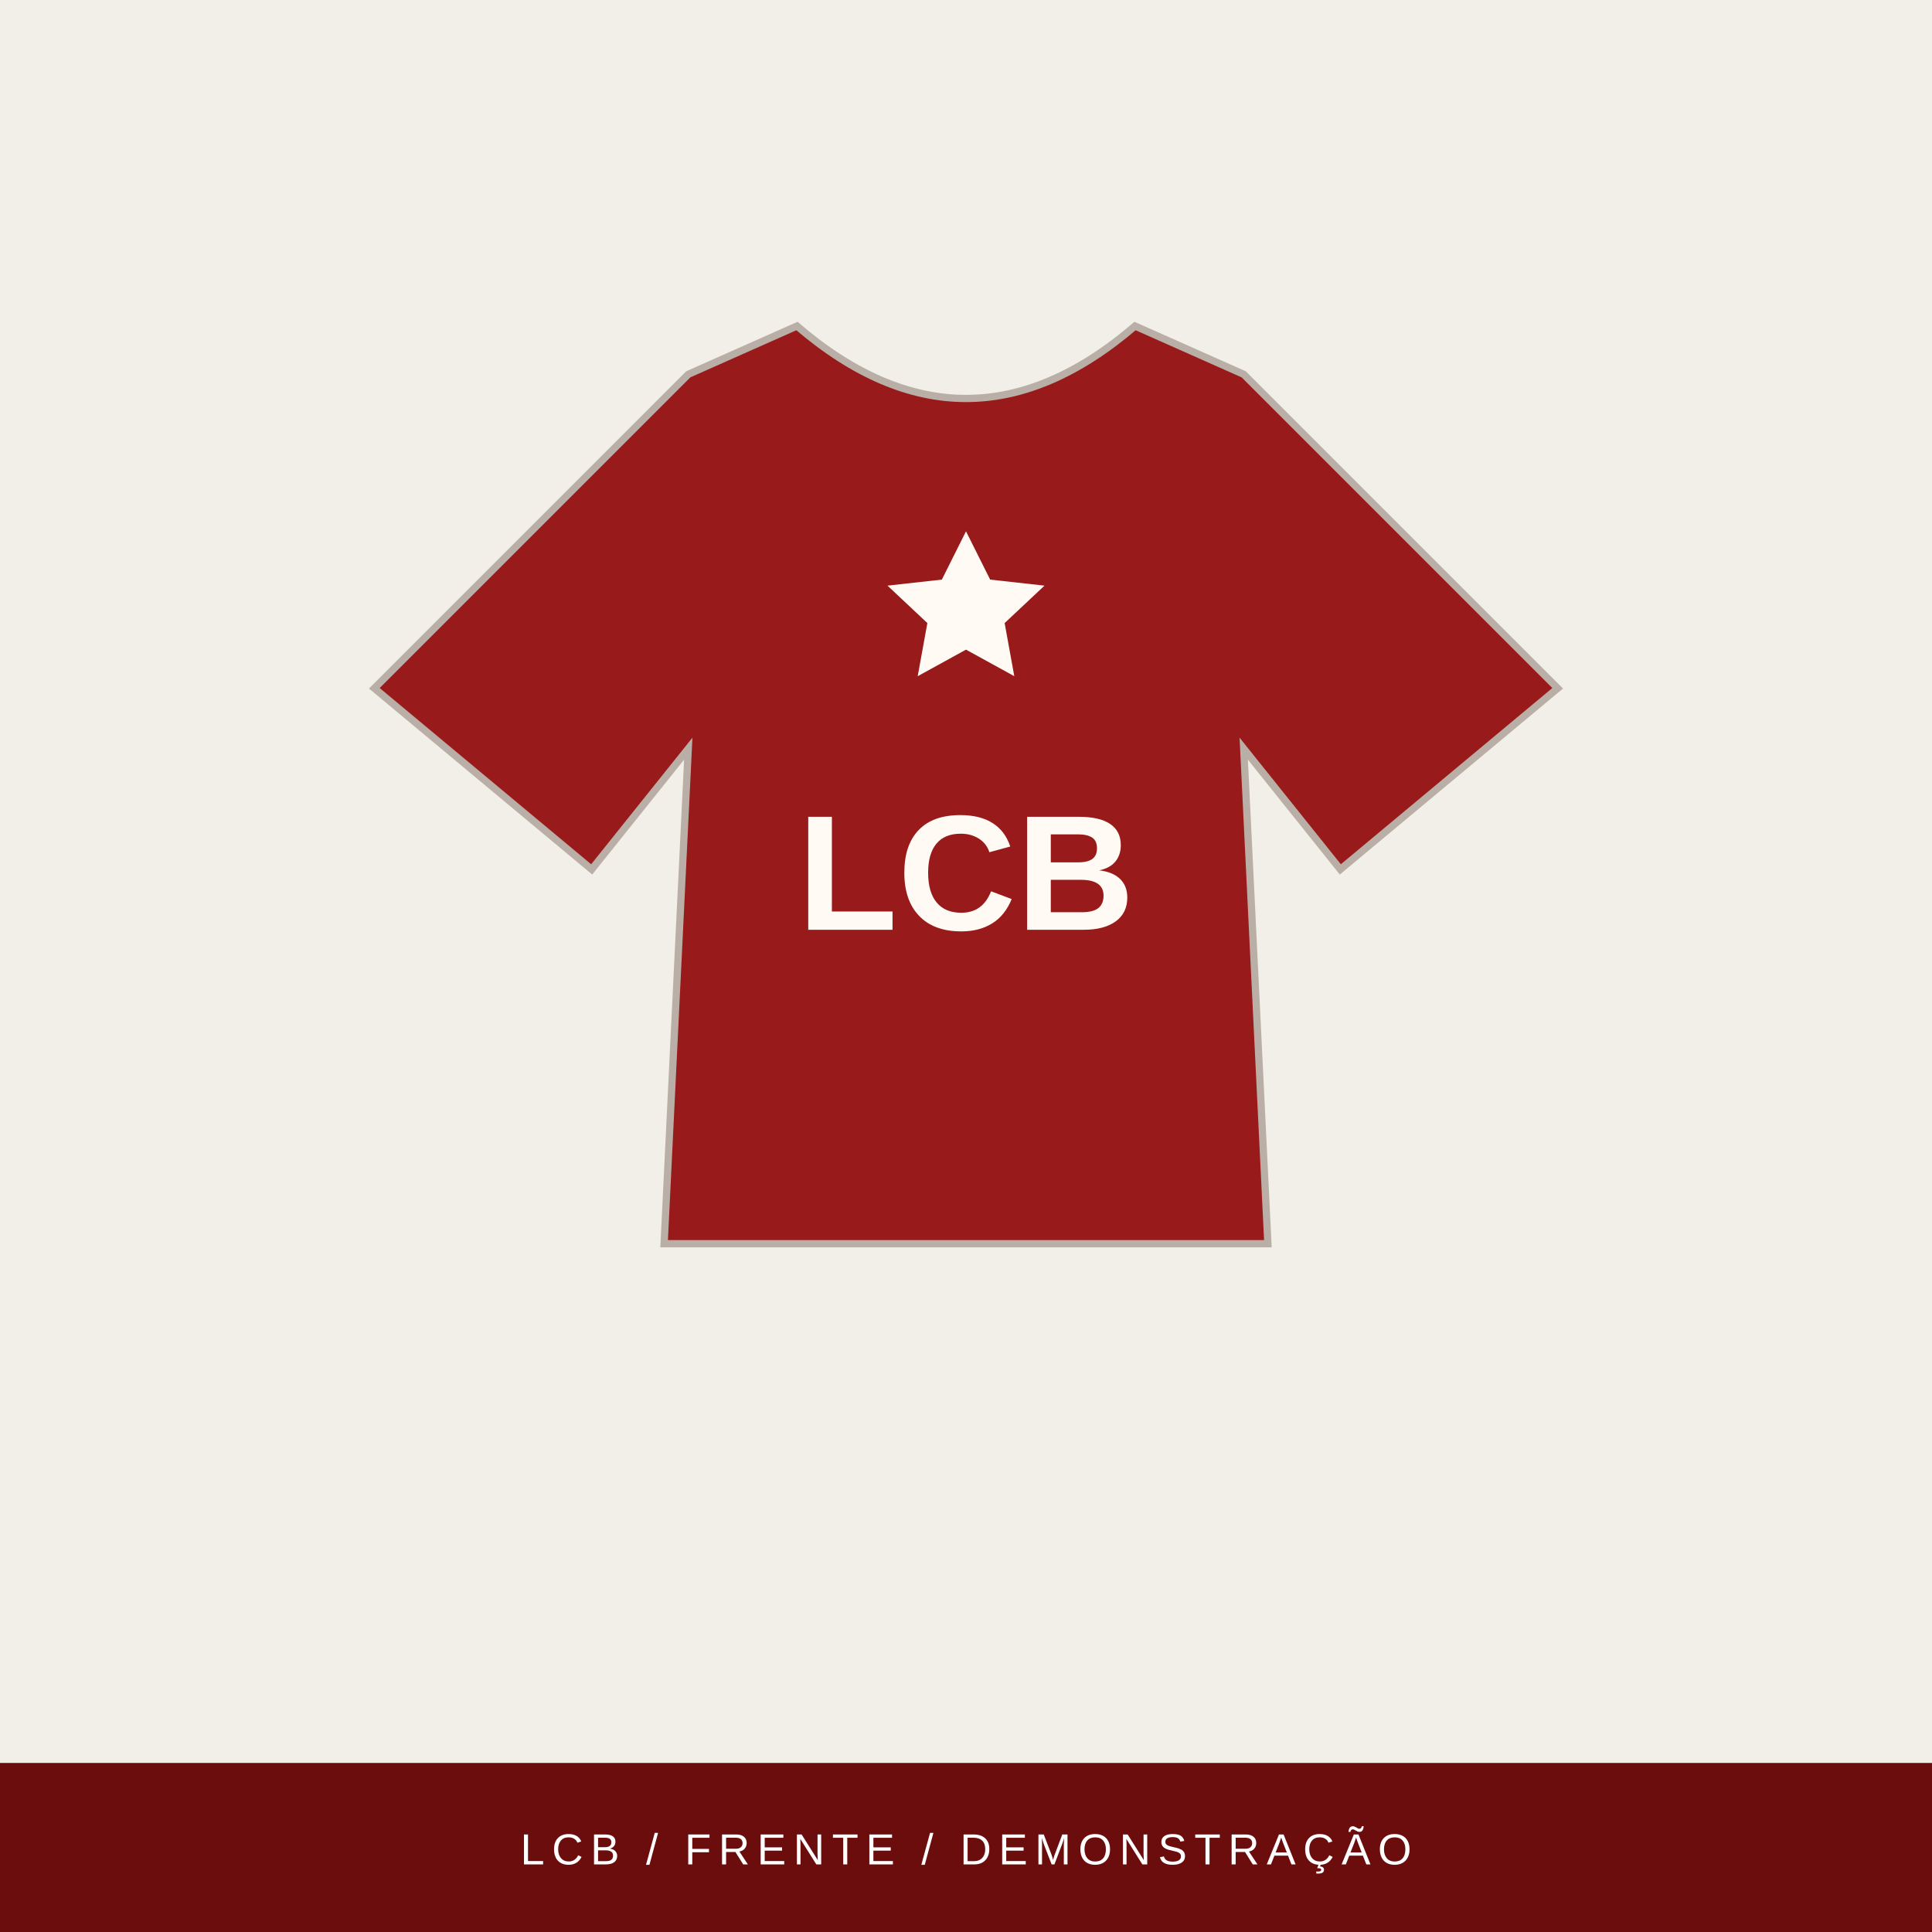
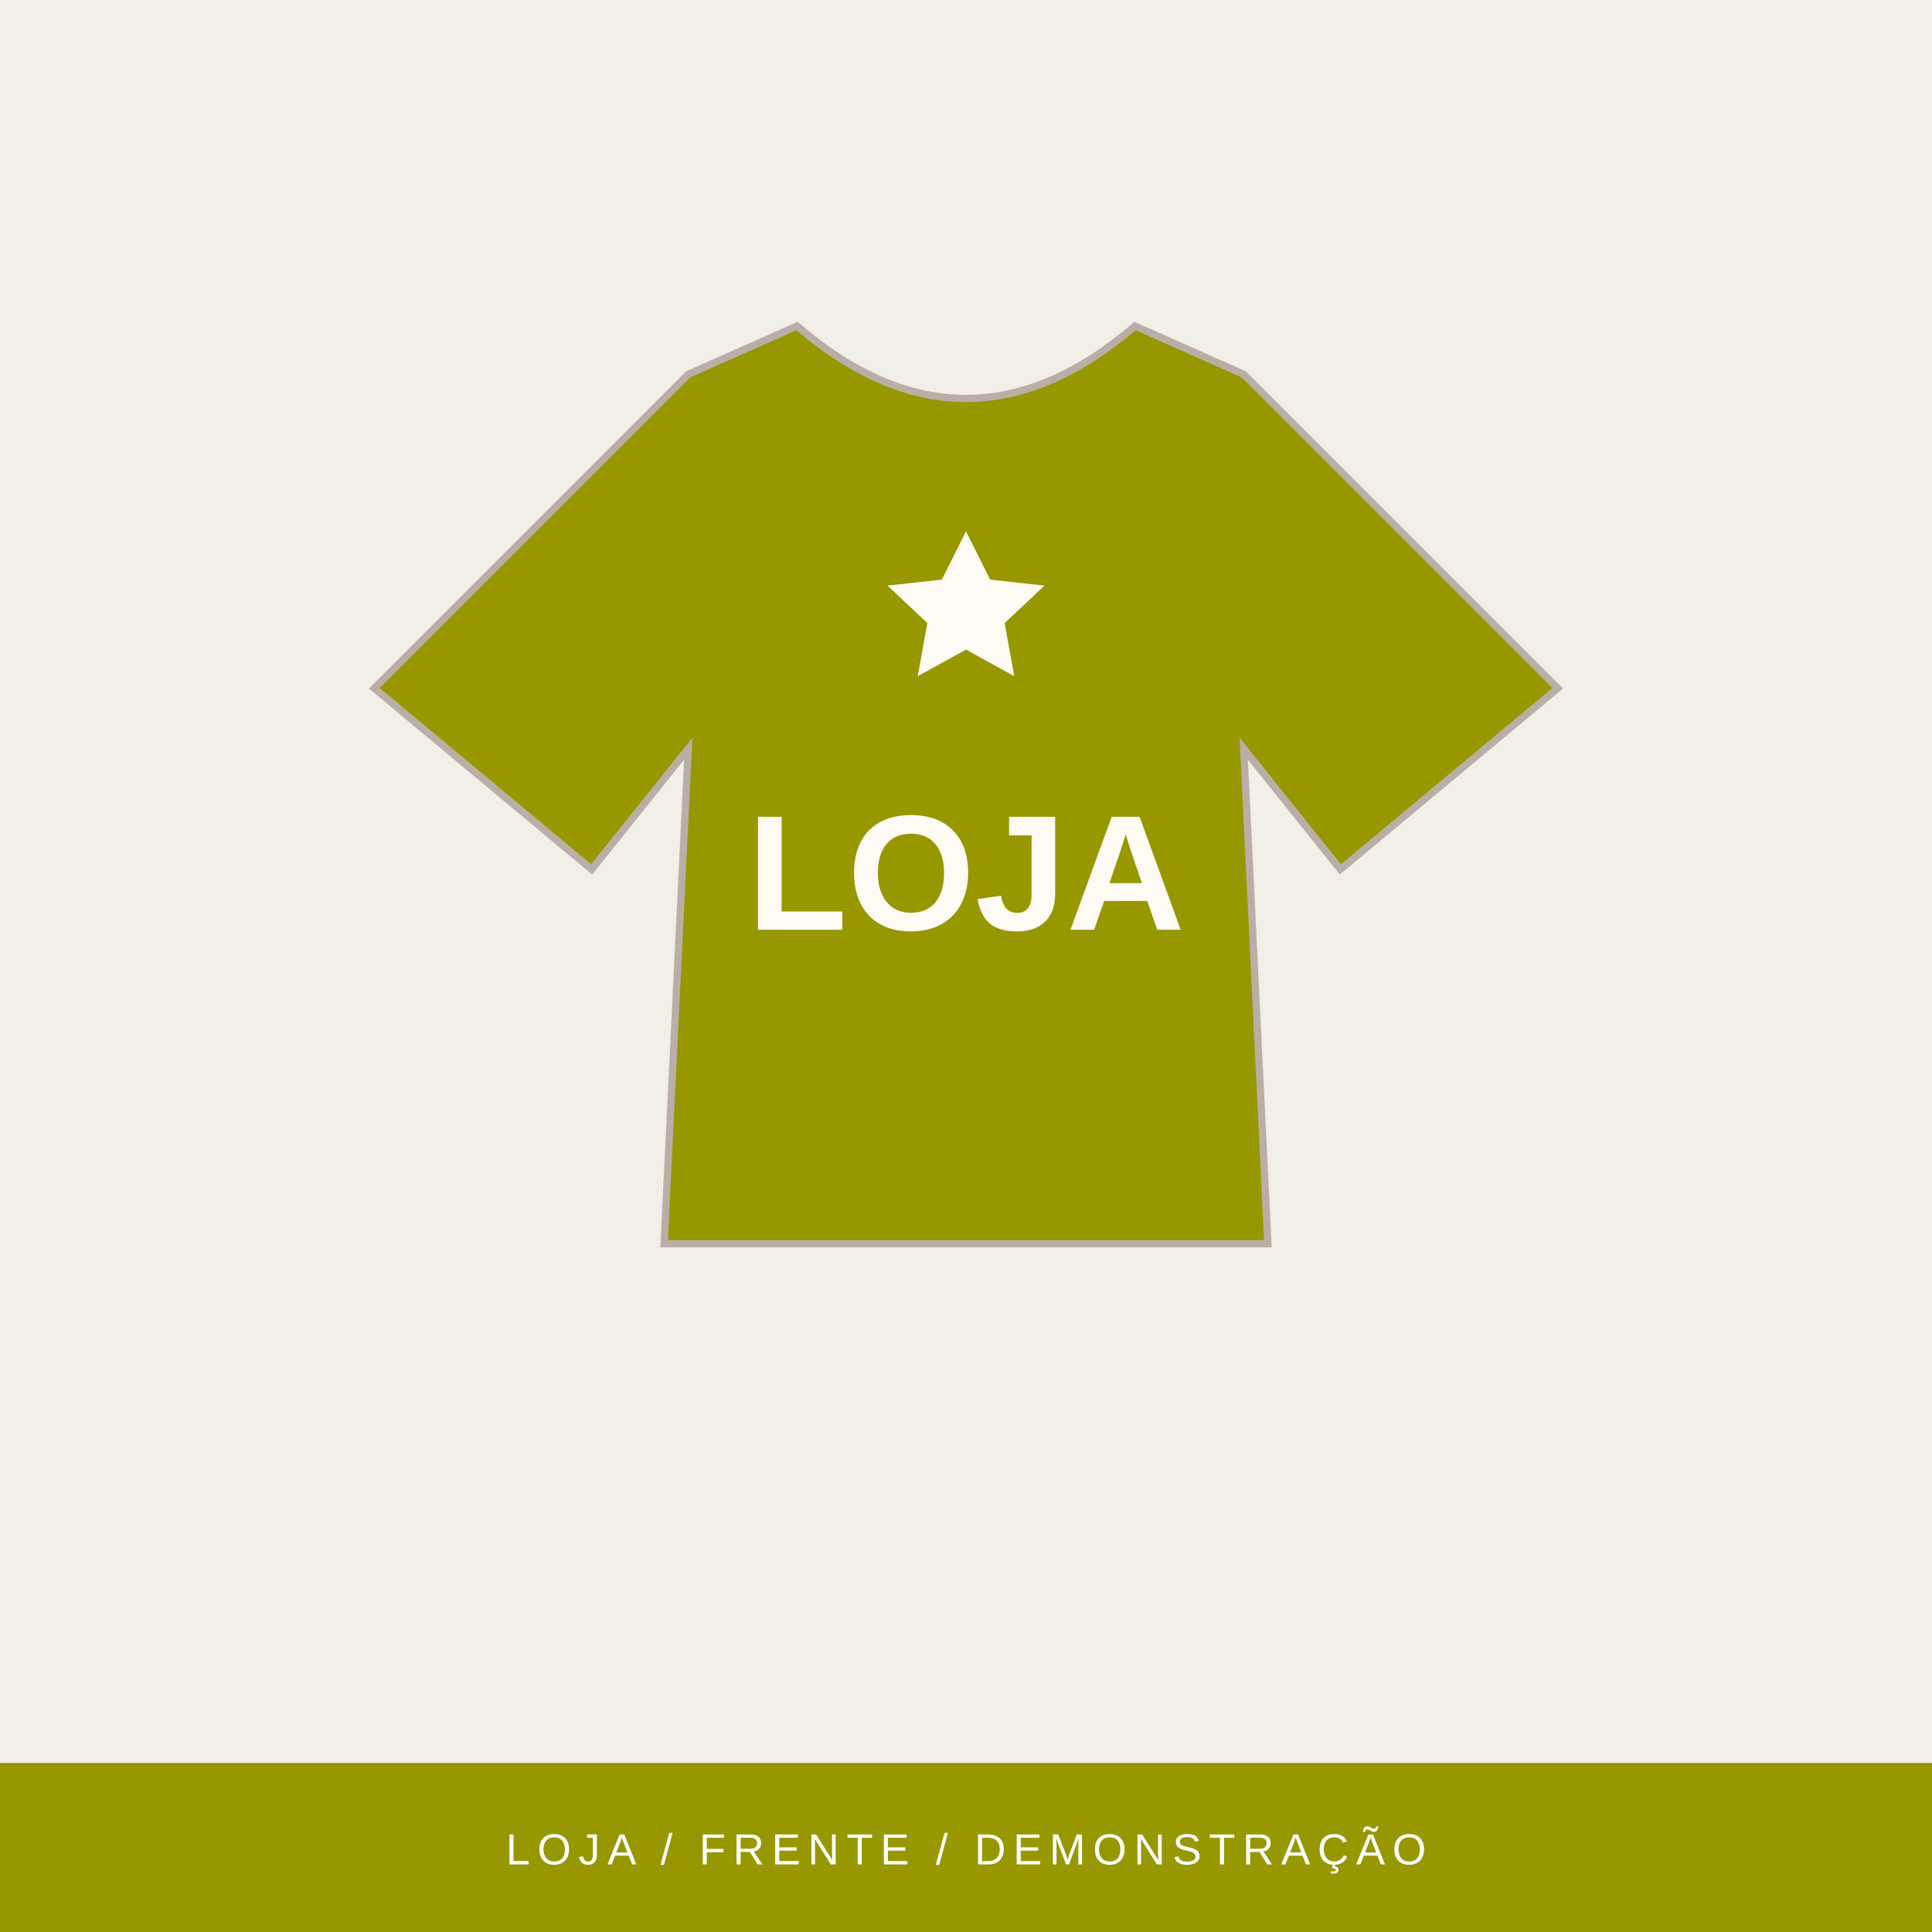
<svg xmlns="http://www.w3.org/2000/svg" width="800" height="800" viewBox="0 0 800 800">
  <rect width="800" height="800" fill="#f2eee8" />
  <g transform="translate(0 0)">
-     <path d="M285 155 L330 135 Q400 195 470 135 L515 155 L645 285 L555 360 L515 310 L525 515 L275 515 L285 310 L245 360 L155 285Z" fill="#981a1a" stroke="#b9afa6" stroke-width="3" />
-     <text x="400" y="385" font-family="Arial,sans-serif" font-size="68" font-weight="900" text-anchor="middle" fill="#fffaf4">LCB</text>
+     <path d="M285 155 L330 135 Q400 195 470 135 L515 155 L645 285 L555 360 L515 310 L525 515 L275 515 L285 310 L245 360 L155 285Z" fill="#979700" stroke="#b9afa6" stroke-width="3" />
+     <text x="400" y="385" font-family="Arial,sans-serif" font-size="68" font-weight="900" text-anchor="middle" fill="#fffaf4">LOJA</text>
    <path d="M380 300 L400 260 L420 300 L465 305 L432 336 L440 380 L400 358 L360 380 L368 336 L335 305Z" fill="#fffaf4" transform="translate(200 90) scale(.5)" />
  </g>
-   <rect y="730" width="800" height="70" fill="#6b0d0d" />
-   <text x="400" y="772" text-anchor="middle" font-family="Arial,sans-serif" font-size="18" letter-spacing="3" fill="white">LCB / FRENTE / DEMONSTRAÇÃO</text>
+   <rect y="730" width="800" height="70" fill="#979700" />
+   <text x="400" y="772" text-anchor="middle" font-family="Arial,sans-serif" font-size="18" letter-spacing="3" fill="white">LOJA / FRENTE / DEMONSTRAÇÃO</text>
</svg>
